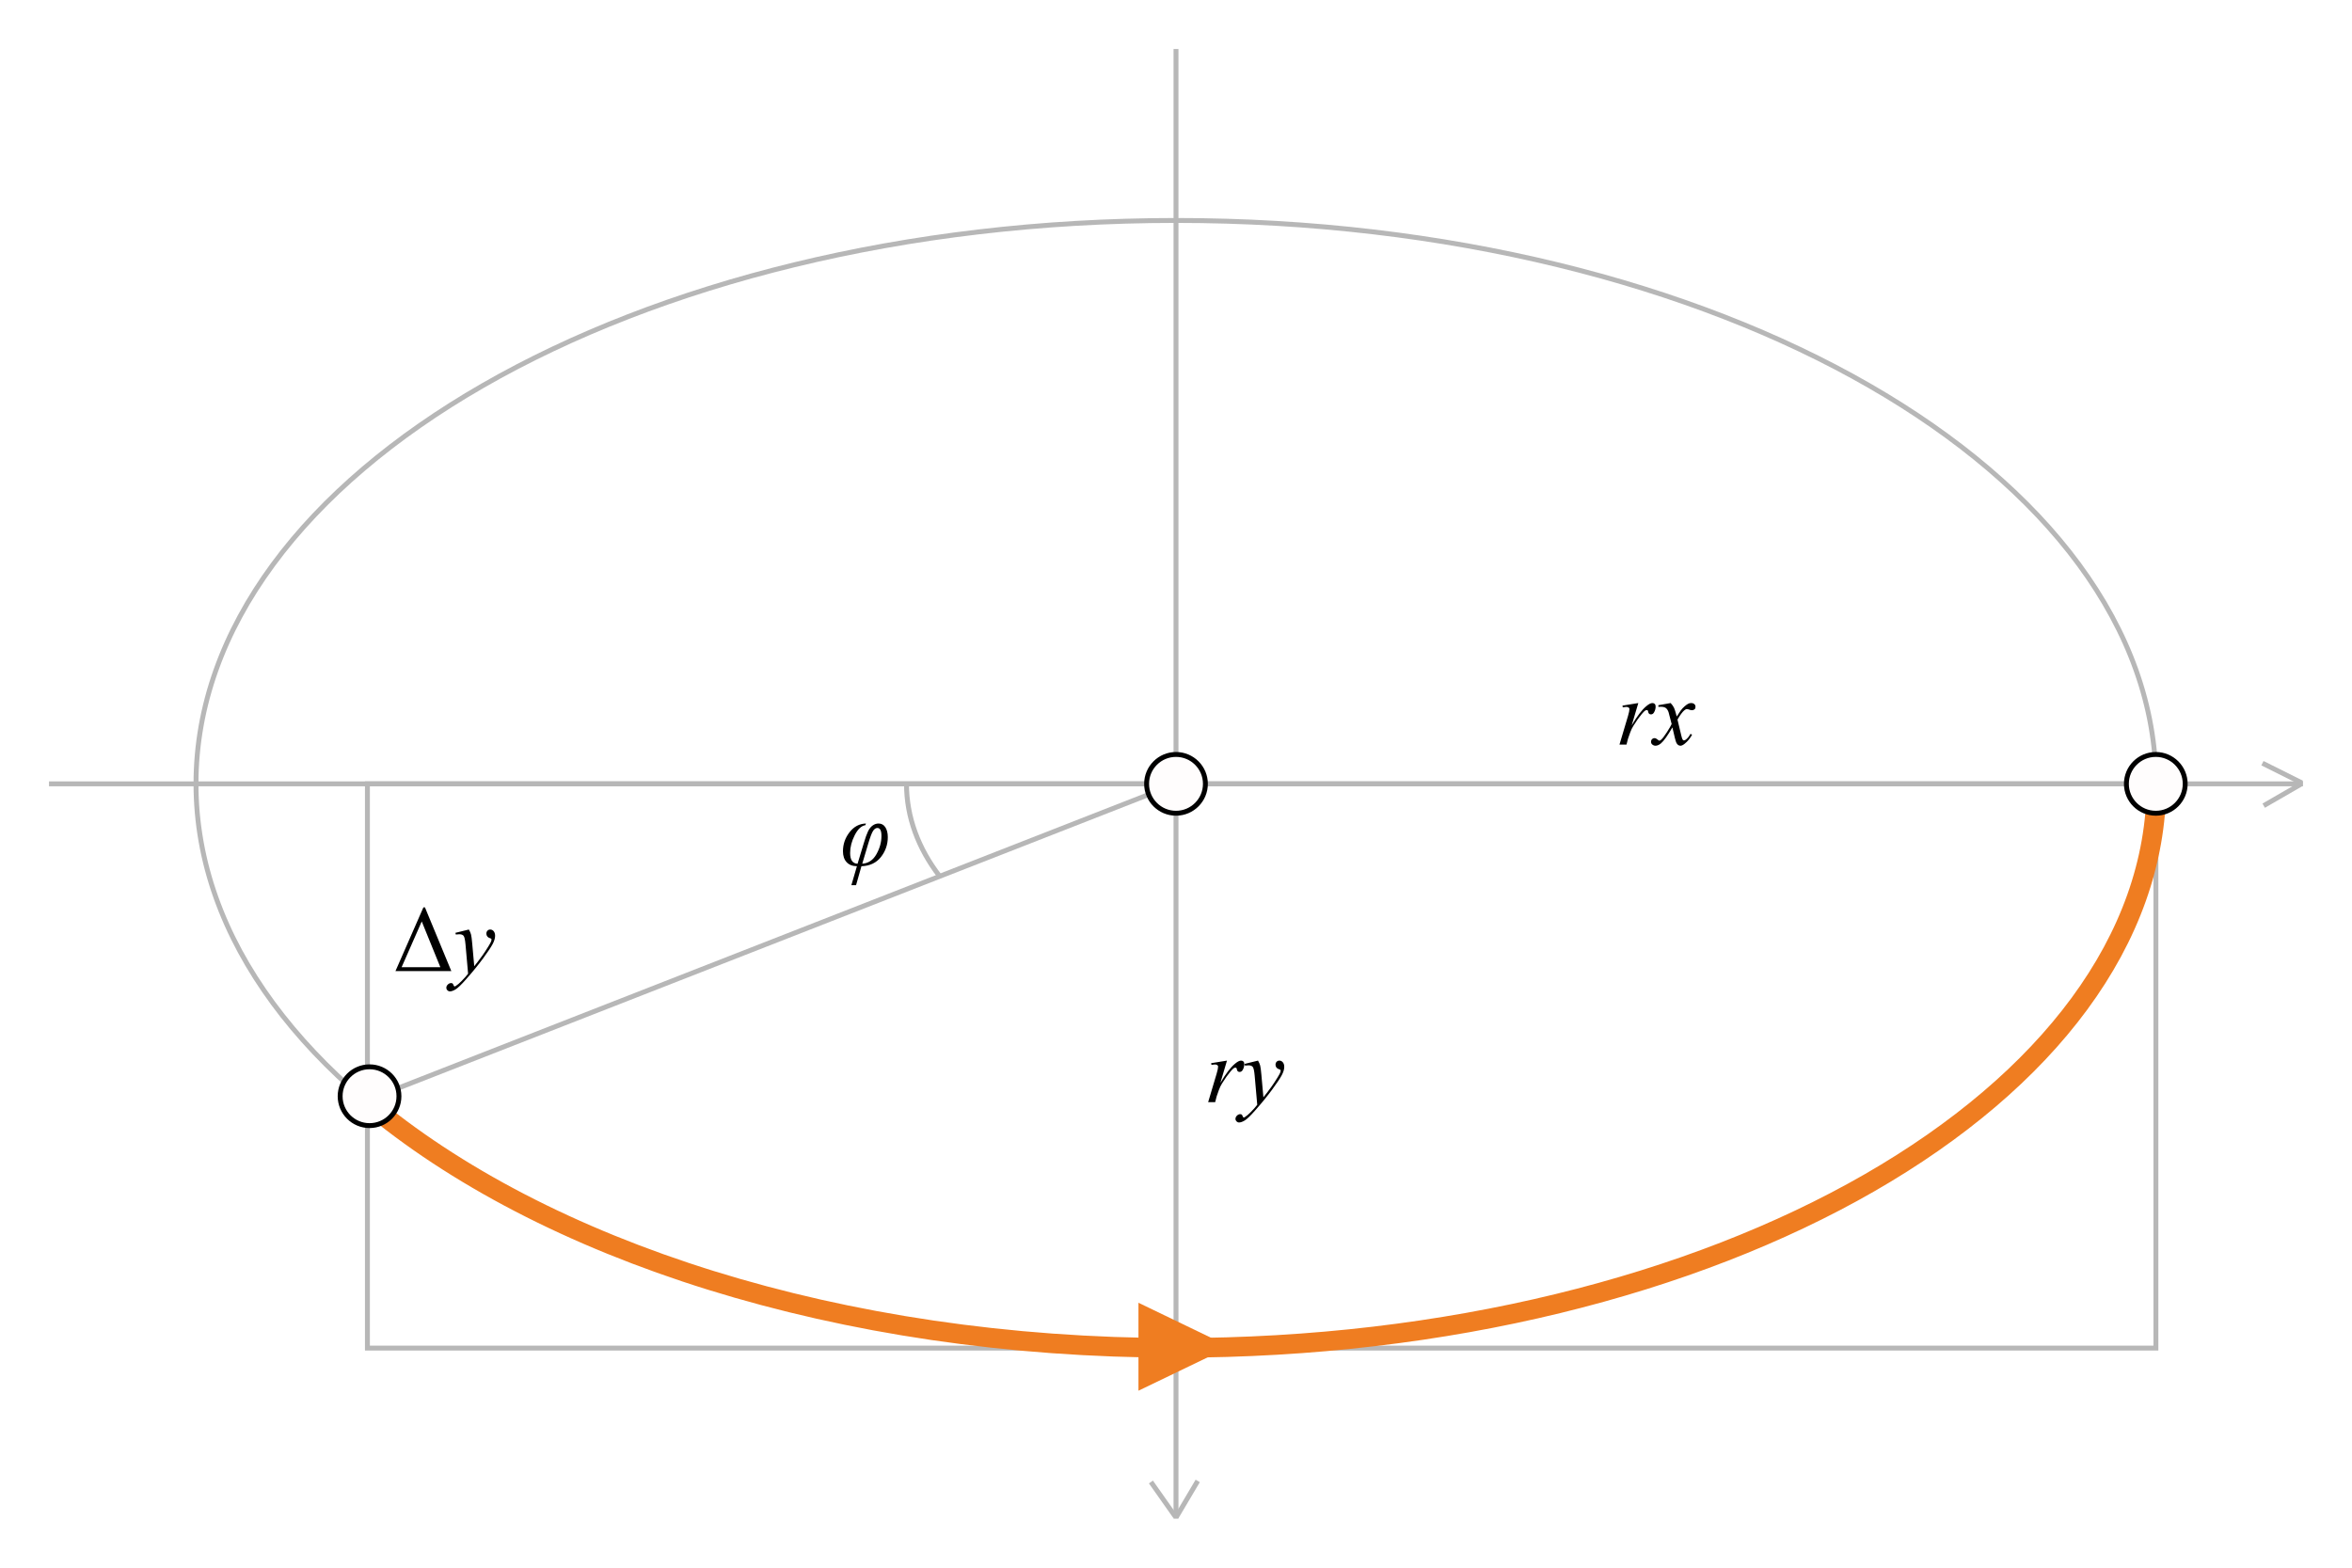
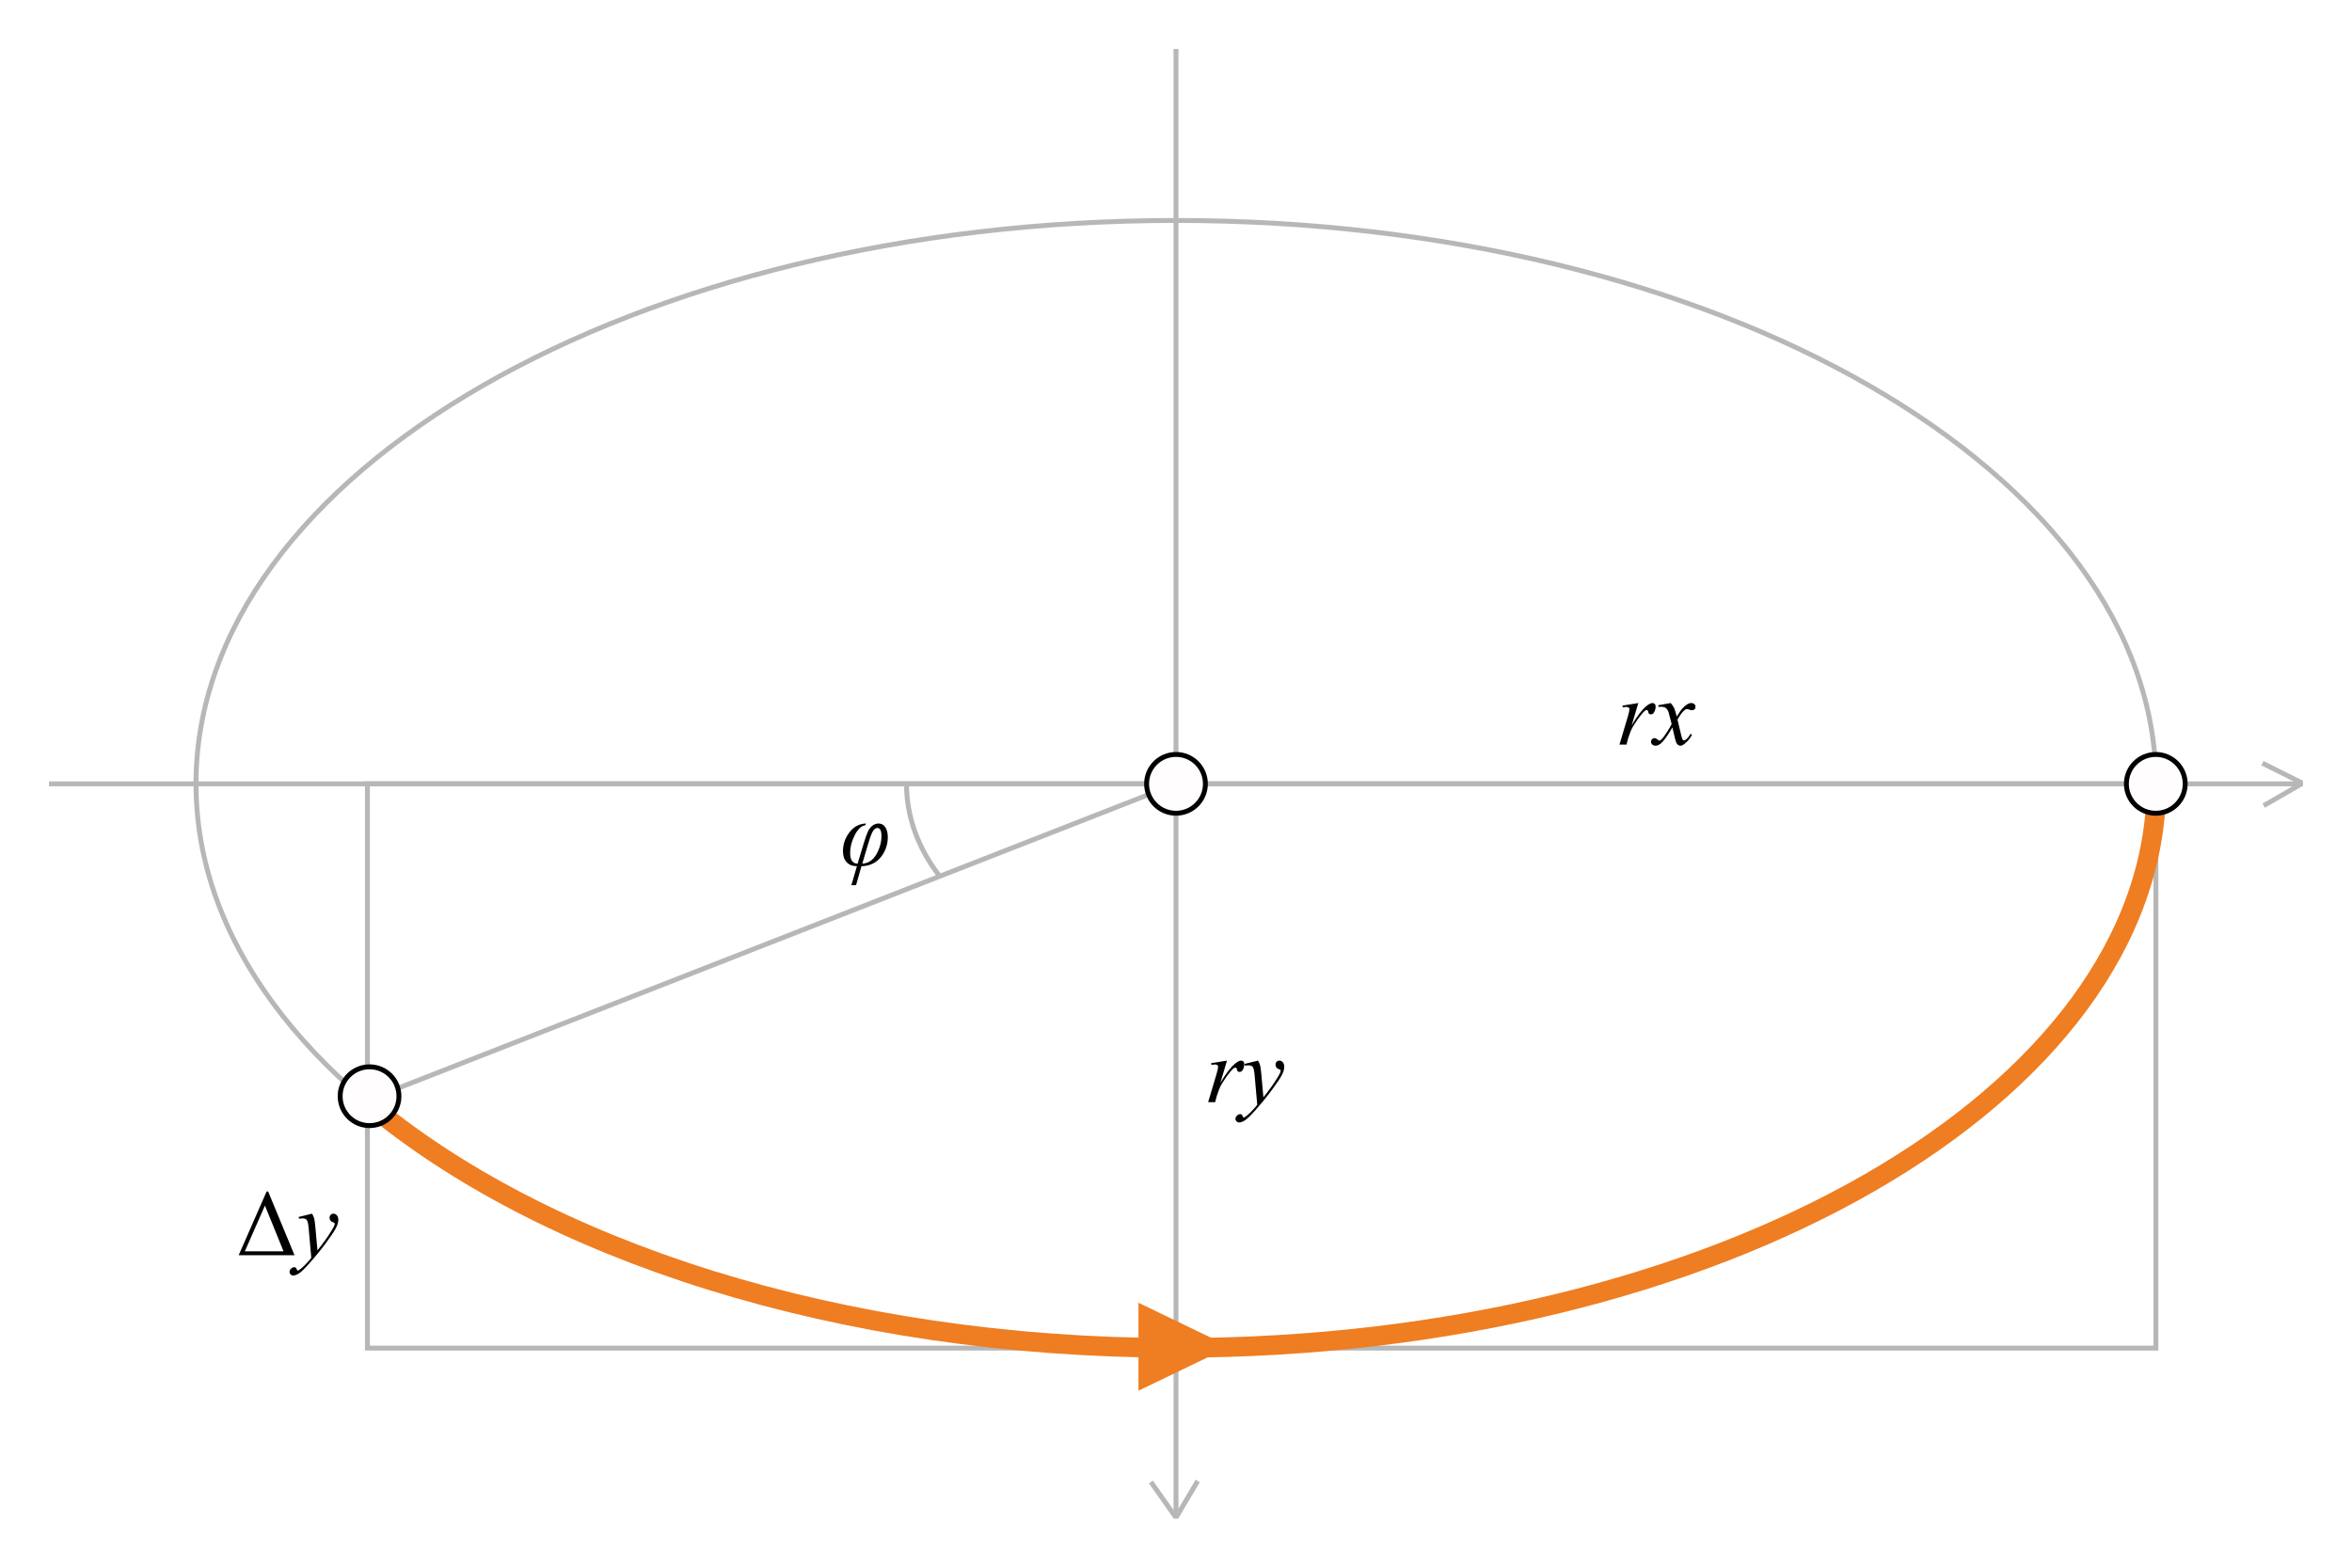
<svg xmlns="http://www.w3.org/2000/svg" viewBox="-240 -160 480 320">
  <rect style="fill: rgb(255, 255, 255);" x="-240" y="-160" width="480" height="320" />
  <line style="fill: none; stroke: rgb(183, 183, 183);" x1="-5.116" y1="142.507" x2="-0.13" y2="149.585" />
  <line style="fill: none; stroke: rgb(183, 183, 183);" x1="0.077" y1="149.646" x2="4.434" y2="142.291" transform="matrix(-1, 0, 0, -1, 4.511, 291.937)" />
  <ellipse style="fill: none; stroke: rgb(183, 183, 183);" rx="200" ry="115" />
  <line style="fill: none; stroke: rgb(183, 183, 183);" x1="0" y1="-150" x2="0" y2="150" />
  <line style="fill: none; stroke: rgb(183, 183, 183);" x1="-230" y1="0" x2="230" y2="0" />
  <line style="fill: none; stroke: rgb(183, 183, 183);" x1="-165.237" y1="64.652" x2="0" y2="0" />
  <path d="M -48.25 18.835 C -52.553 13.246 -55 6.828 -55 0.003" style="fill: none; stroke: rgb(183, 183, 183);" />
  <rect style="fill: none; stroke: rgb(183, 183, 183);" x="-165.016" width="364.995" height="115.175" />
  <path d="M 200.084 0.131 C 200.084 63.644 110.541 115.131 0.084 115.131 C -68.661 115.131 -129.305 95.188 -165.304 64.815" style="fill: none; stroke: rgb(239, 125, 33); stroke-width: 4px;" />
  <polygon points="-7.661 105.924 10.96 114.899 -7.661 123.874" style="fill: rgb(239, 125, 33);" />
  <ellipse style="stroke: rgb(0, 0, 0); fill: rgb(255, 253, 253);" cx="-164.582" cy="63.762" rx="6" ry="6" />
  <ellipse style="stroke: rgb(0, 0, 0); fill: rgb(255, 253, 253);" cx="199.958" rx="6" ry="6" />
  <path d="M 7.169 57.019 L 10.403 56.494 L 9.053 61.05 C 10.147 59.181 11.141 57.875 12.035 57.131 C 12.541 56.706 12.953 56.494 13.272 56.494 C 13.479 56.494 13.641 56.555 13.76 56.676 C 13.879 56.798 13.938 56.975 13.938 57.206 C 13.938 57.619 13.832 58.012 13.619 58.387 C 13.469 58.668 13.253 58.809 12.972 58.809 C 12.829 58.809 12.705 58.762 12.602 58.669 C 12.499 58.575 12.435 58.431 12.41 58.237 C 12.397 58.118 12.369 58.04 12.325 58.003 C 12.275 57.953 12.216 57.928 12.147 57.928 C 12.041 57.928 11.941 57.953 11.847 58.003 C 11.684 58.09 11.438 58.334 11.107 58.734 C 10.588 59.347 10.025 60.14 9.419 61.115 C 9.156 61.528 8.931 61.993 8.744 62.512 C 8.481 63.225 8.331 63.653 8.294 63.797 L 7.994 64.978 L 6.56 64.978 L 8.294 59.156 C 8.494 58.481 8.594 58 8.594 57.712 C 8.594 57.6 8.547 57.506 8.453 57.431 C 8.328 57.331 8.163 57.281 7.957 57.281 C 7.826 57.281 7.585 57.309 7.235 57.365 L 7.169 57.019 Z M 16.739 56.494 C 16.952 56.856 17.099 57.195 17.18 57.511 C 17.261 57.826 17.343 58.447 17.424 59.372 L 17.836 63.984 C 18.211 63.534 18.755 62.822 19.467 61.847 C 19.811 61.372 20.236 60.725 20.742 59.906 C 21.049 59.406 21.236 59.056 21.305 58.856 C 21.342 58.756 21.361 58.653 21.361 58.547 C 21.361 58.478 21.339 58.422 21.295 58.378 C 21.252 58.334 21.138 58.282 20.953 58.223 C 20.769 58.164 20.616 58.054 20.494 57.895 C 20.372 57.736 20.311 57.553 20.311 57.347 C 20.311 57.09 20.386 56.884 20.536 56.728 C 20.686 56.572 20.874 56.494 21.099 56.494 C 21.374 56.494 21.608 56.608 21.802 56.836 C 21.995 57.064 22.092 57.378 22.092 57.778 C 22.092 58.272 21.923 58.836 21.586 59.47 C 21.249 60.105 20.599 61.078 19.636 62.39 C 18.673 63.703 17.508 65.134 16.139 66.684 C 15.196 67.753 14.496 68.426 14.039 68.705 C 13.583 68.983 13.192 69.122 12.867 69.122 C 12.674 69.122 12.503 69.048 12.356 68.901 C 12.209 68.754 12.136 68.584 12.136 68.39 C 12.136 68.147 12.238 67.925 12.441 67.725 C 12.644 67.525 12.864 67.425 13.102 67.425 C 13.227 67.425 13.33 67.453 13.411 67.509 C 13.461 67.54 13.516 67.629 13.575 67.776 C 13.634 67.923 13.689 68.022 13.739 68.072 C 13.77 68.103 13.808 68.119 13.852 68.119 C 13.889 68.119 13.955 68.088 14.049 68.025 C 14.392 67.812 14.792 67.475 15.249 67.012 C 15.849 66.4 16.293 65.9 16.58 65.512 L 16.055 59.569 C 15.968 58.588 15.836 57.991 15.661 57.778 C 15.486 57.565 15.193 57.459 14.78 57.459 C 14.649 57.459 14.414 57.478 14.077 57.515 L 13.992 57.169 L 16.739 56.494 Z" style="white-space: pre;" />
  <path d="M 91.114 -15.967 L 94.349 -16.492 L 92.999 -11.936 Q 94.639 -14.739 95.98 -15.855 Q 96.739 -16.492 97.217 -16.492 Q 97.527 -16.492 97.705 -16.31 Q 97.883 -16.127 97.883 -15.78 Q 97.883 -15.161 97.564 -14.599 Q 97.339 -14.177 96.917 -14.177 Q 96.702 -14.177 96.547 -14.317 Q 96.392 -14.458 96.355 -14.749 Q 96.336 -14.927 96.27 -14.983 Q 96.195 -15.058 96.092 -15.058 Q 95.933 -15.058 95.792 -14.983 Q 95.549 -14.852 95.052 -14.252 Q 94.274 -13.333 93.364 -11.871 Q 92.97 -11.252 92.689 -10.474 Q 92.295 -9.405 92.239 -9.189 L 91.939 -8.008 L 90.505 -8.008 L 92.239 -13.83 Q 92.539 -14.842 92.539 -15.274 Q 92.539 -15.442 92.399 -15.555 Q 92.211 -15.705 91.902 -15.705 Q 91.705 -15.705 91.18 -15.621 Z M 100.947 -16.492 Q 101.406 -16.005 101.64 -15.517 Q 101.809 -15.18 102.194 -13.746 L 103.019 -14.983 Q 103.347 -15.433 103.815 -15.841 Q 104.284 -16.249 104.64 -16.399 Q 104.865 -16.492 105.137 -16.492 Q 105.54 -16.492 105.779 -16.277 Q 106.019 -16.061 106.019 -15.752 Q 106.019 -15.396 105.878 -15.264 Q 105.615 -15.03 105.278 -15.03 Q 105.081 -15.03 104.856 -15.114 Q 104.415 -15.264 104.265 -15.264 Q 104.04 -15.264 103.731 -15.002 Q 103.15 -14.514 102.344 -13.117 L 103.112 -9.892 Q 103.29 -9.152 103.412 -9.006 Q 103.534 -8.861 103.656 -8.861 Q 103.853 -8.861 104.115 -9.077 Q 104.631 -9.508 104.997 -10.202 L 105.325 -10.033 Q 104.734 -8.927 103.825 -8.196 Q 103.309 -7.783 102.953 -7.783 Q 102.428 -7.783 102.119 -8.374 Q 101.922 -8.739 101.303 -11.524 Q 99.84 -8.983 98.959 -8.252 Q 98.387 -7.783 97.853 -7.783 Q 97.478 -7.783 97.169 -8.055 Q 96.944 -8.261 96.944 -8.608 Q 96.944 -8.917 97.15 -9.124 Q 97.356 -9.33 97.656 -9.33 Q 97.956 -9.33 98.294 -9.03 Q 98.537 -8.814 98.669 -8.814 Q 98.781 -8.814 98.959 -8.964 Q 99.4 -9.321 100.159 -10.502 Q 100.919 -11.683 101.153 -12.208 Q 100.572 -14.486 100.525 -14.617 Q 100.309 -15.227 99.962 -15.48 Q 99.615 -15.733 98.94 -15.733 Q 98.725 -15.733 98.444 -15.714 L 98.444 -16.052 Z" style="white-space: pre;" />
-   <path d="M -159.292 38.221 L -153.592 25.218 L -153.274 25.218 L -147.892 38.221 Z M -150.133 37.424 L -153.93 28.087 L -158.036 37.424 Z" style="white-space: pre;" />
-   <path d="M -144.312 29.737 Q -143.993 30.28 -143.871 30.754 Q -143.749 31.227 -143.627 32.615 L -143.215 37.227 Q -142.652 36.552 -141.584 35.09 Q -141.068 34.377 -140.309 33.149 Q -139.849 32.399 -139.746 32.099 Q -139.69 31.949 -139.69 31.79 Q -139.69 31.687 -139.756 31.621 Q -139.821 31.555 -140.098 31.466 Q -140.374 31.377 -140.557 31.138 Q -140.74 30.899 -140.74 30.59 Q -140.74 30.205 -140.515 29.971 Q -140.29 29.737 -139.952 29.737 Q -139.54 29.737 -139.249 30.079 Q -138.959 30.421 -138.959 31.021 Q -138.959 31.762 -139.465 32.713 Q -139.971 33.665 -141.415 35.634 Q -142.859 37.602 -144.912 39.927 Q -146.327 41.53 -147.012 41.948 Q -147.696 42.365 -148.184 42.365 Q -148.474 42.365 -148.695 42.144 Q -148.915 41.924 -148.915 41.634 Q -148.915 41.268 -148.61 40.968 Q -148.306 40.668 -147.949 40.668 Q -147.762 40.668 -147.64 40.752 Q -147.565 40.799 -147.476 41.019 Q -147.387 41.24 -147.312 41.315 Q -147.265 41.362 -147.199 41.362 Q -147.143 41.362 -147.002 41.268 Q -146.487 40.949 -145.802 40.255 Q -144.902 39.337 -144.471 38.755 L -144.996 32.812 Q -145.127 31.34 -145.39 31.021 Q -145.652 30.702 -146.271 30.702 Q -146.468 30.702 -146.974 30.759 L -147.059 30.412 Z" style="white-space: pre;" />
+   <path d="M -191.292 96.221 L -185.592 83.218 L -185.274 83.218 L -179.892 96.221 L -191.292 96.221 Z M -182.133 95.424 L -185.93 86.087 L -190.036 95.424 L -182.133 95.424 Z" style="white-space: pre;" />
+   <path d="M -176.312 87.737 C -176.099 88.099 -175.952 88.438 -175.871 88.754 C -175.79 89.069 -175.708 89.69 -175.627 90.615 L -175.215 95.227 C -174.84 94.777 -174.296 94.065 -173.584 93.09 C -173.24 92.615 -172.815 91.968 -172.309 91.149 C -172.002 90.649 -171.815 90.299 -171.746 90.099 C -171.709 89.999 -171.69 89.896 -171.69 89.79 C -171.69 89.721 -171.712 89.665 -171.756 89.621 C -171.799 89.577 -171.913 89.525 -172.098 89.466 C -172.282 89.407 -172.435 89.297 -172.557 89.138 C -172.679 88.979 -172.74 88.796 -172.74 88.59 C -172.74 88.333 -172.665 88.127 -172.515 87.971 C -172.365 87.815 -172.177 87.737 -171.952 87.737 C -171.677 87.737 -171.443 87.851 -171.249 88.079 C -171.056 88.307 -170.959 88.621 -170.959 89.021 C -170.959 89.515 -171.128 90.079 -171.465 90.713 C -171.802 91.348 -172.452 92.321 -173.415 93.634 C -174.378 94.946 -175.543 96.377 -176.912 97.927 C -177.855 98.996 -178.555 99.669 -179.012 99.948 C -179.468 100.226 -179.859 100.365 -180.184 100.365 C -180.377 100.365 -180.548 100.291 -180.695 100.144 C -180.842 99.997 -180.915 99.827 -180.915 99.634 C -180.915 99.39 -180.813 99.168 -180.61 98.968 C -180.407 98.768 -180.187 98.668 -179.949 98.668 C -179.824 98.668 -179.721 98.696 -179.64 98.752 C -179.59 98.783 -179.535 98.872 -179.476 99.019 C -179.417 99.166 -179.362 99.265 -179.312 99.315 C -179.281 99.346 -179.243 99.362 -179.199 99.362 C -179.162 99.362 -179.096 99.331 -179.002 99.268 C -178.659 99.055 -178.259 98.718 -177.802 98.255 C -177.202 97.643 -176.758 97.143 -176.471 96.755 L -176.996 90.812 C -177.083 89.831 -177.215 89.234 -177.39 89.021 C -177.565 88.808 -177.858 88.702 -178.271 88.702 C -178.402 88.702 -178.637 88.721 -178.974 88.759 L -179.059 88.412 L -176.312 87.737 Z" style="white-space: pre;" />
  <ellipse style="stroke: rgb(0, 0, 0); fill: rgb(255, 253, 253);" rx="6" ry="6" />
  <line style="fill: none; stroke: rgb(183, 183, 183);" x1="221.721" y1="-4.216" x2="229.776" y2="-0.191" transform="matrix(-1, 0, 0, -1, 451.497, -4.407)" />
  <line style="fill: none; stroke: rgb(183, 183, 183);" x1="221.978" y1="4.454" x2="229.639" y2="0.031" transform="matrix(-1, 0, 0, -1, 451.617, 4.485)" />
  <path d="M -65.295 20.689 L -66.252 20.689 L -65.117 16.808 Q -66.477 16.799 -67.222 15.988 Q -67.967 15.177 -67.967 13.761 Q -67.967 11.605 -66.627 9.88 Q -65.286 8.155 -63.28 8.099 L -63.383 8.436 Q -64.639 8.642 -65.572 10.489 Q -66.505 12.336 -66.505 14.108 Q -66.505 16.246 -64.986 16.311 L -63.72 12.121 Q -63.242 10.499 -62.858 9.706 Q -62.474 8.914 -61.911 8.506 Q -61.349 8.099 -60.711 8.099 Q -59.811 8.099 -59.314 8.863 Q -58.817 9.627 -58.817 10.883 Q -58.817 13.152 -60.219 14.938 Q -61.62 16.724 -64.199 16.817 Z M -64.03 16.302 Q -62.155 16.18 -61.133 14.356 Q -60.111 12.533 -60.111 10.63 Q -60.111 9.008 -60.936 9.008 Q -61.433 9.008 -61.827 9.608 Q -62.22 10.208 -62.849 12.336 Z" style="white-space: pre;" />
</svg>
